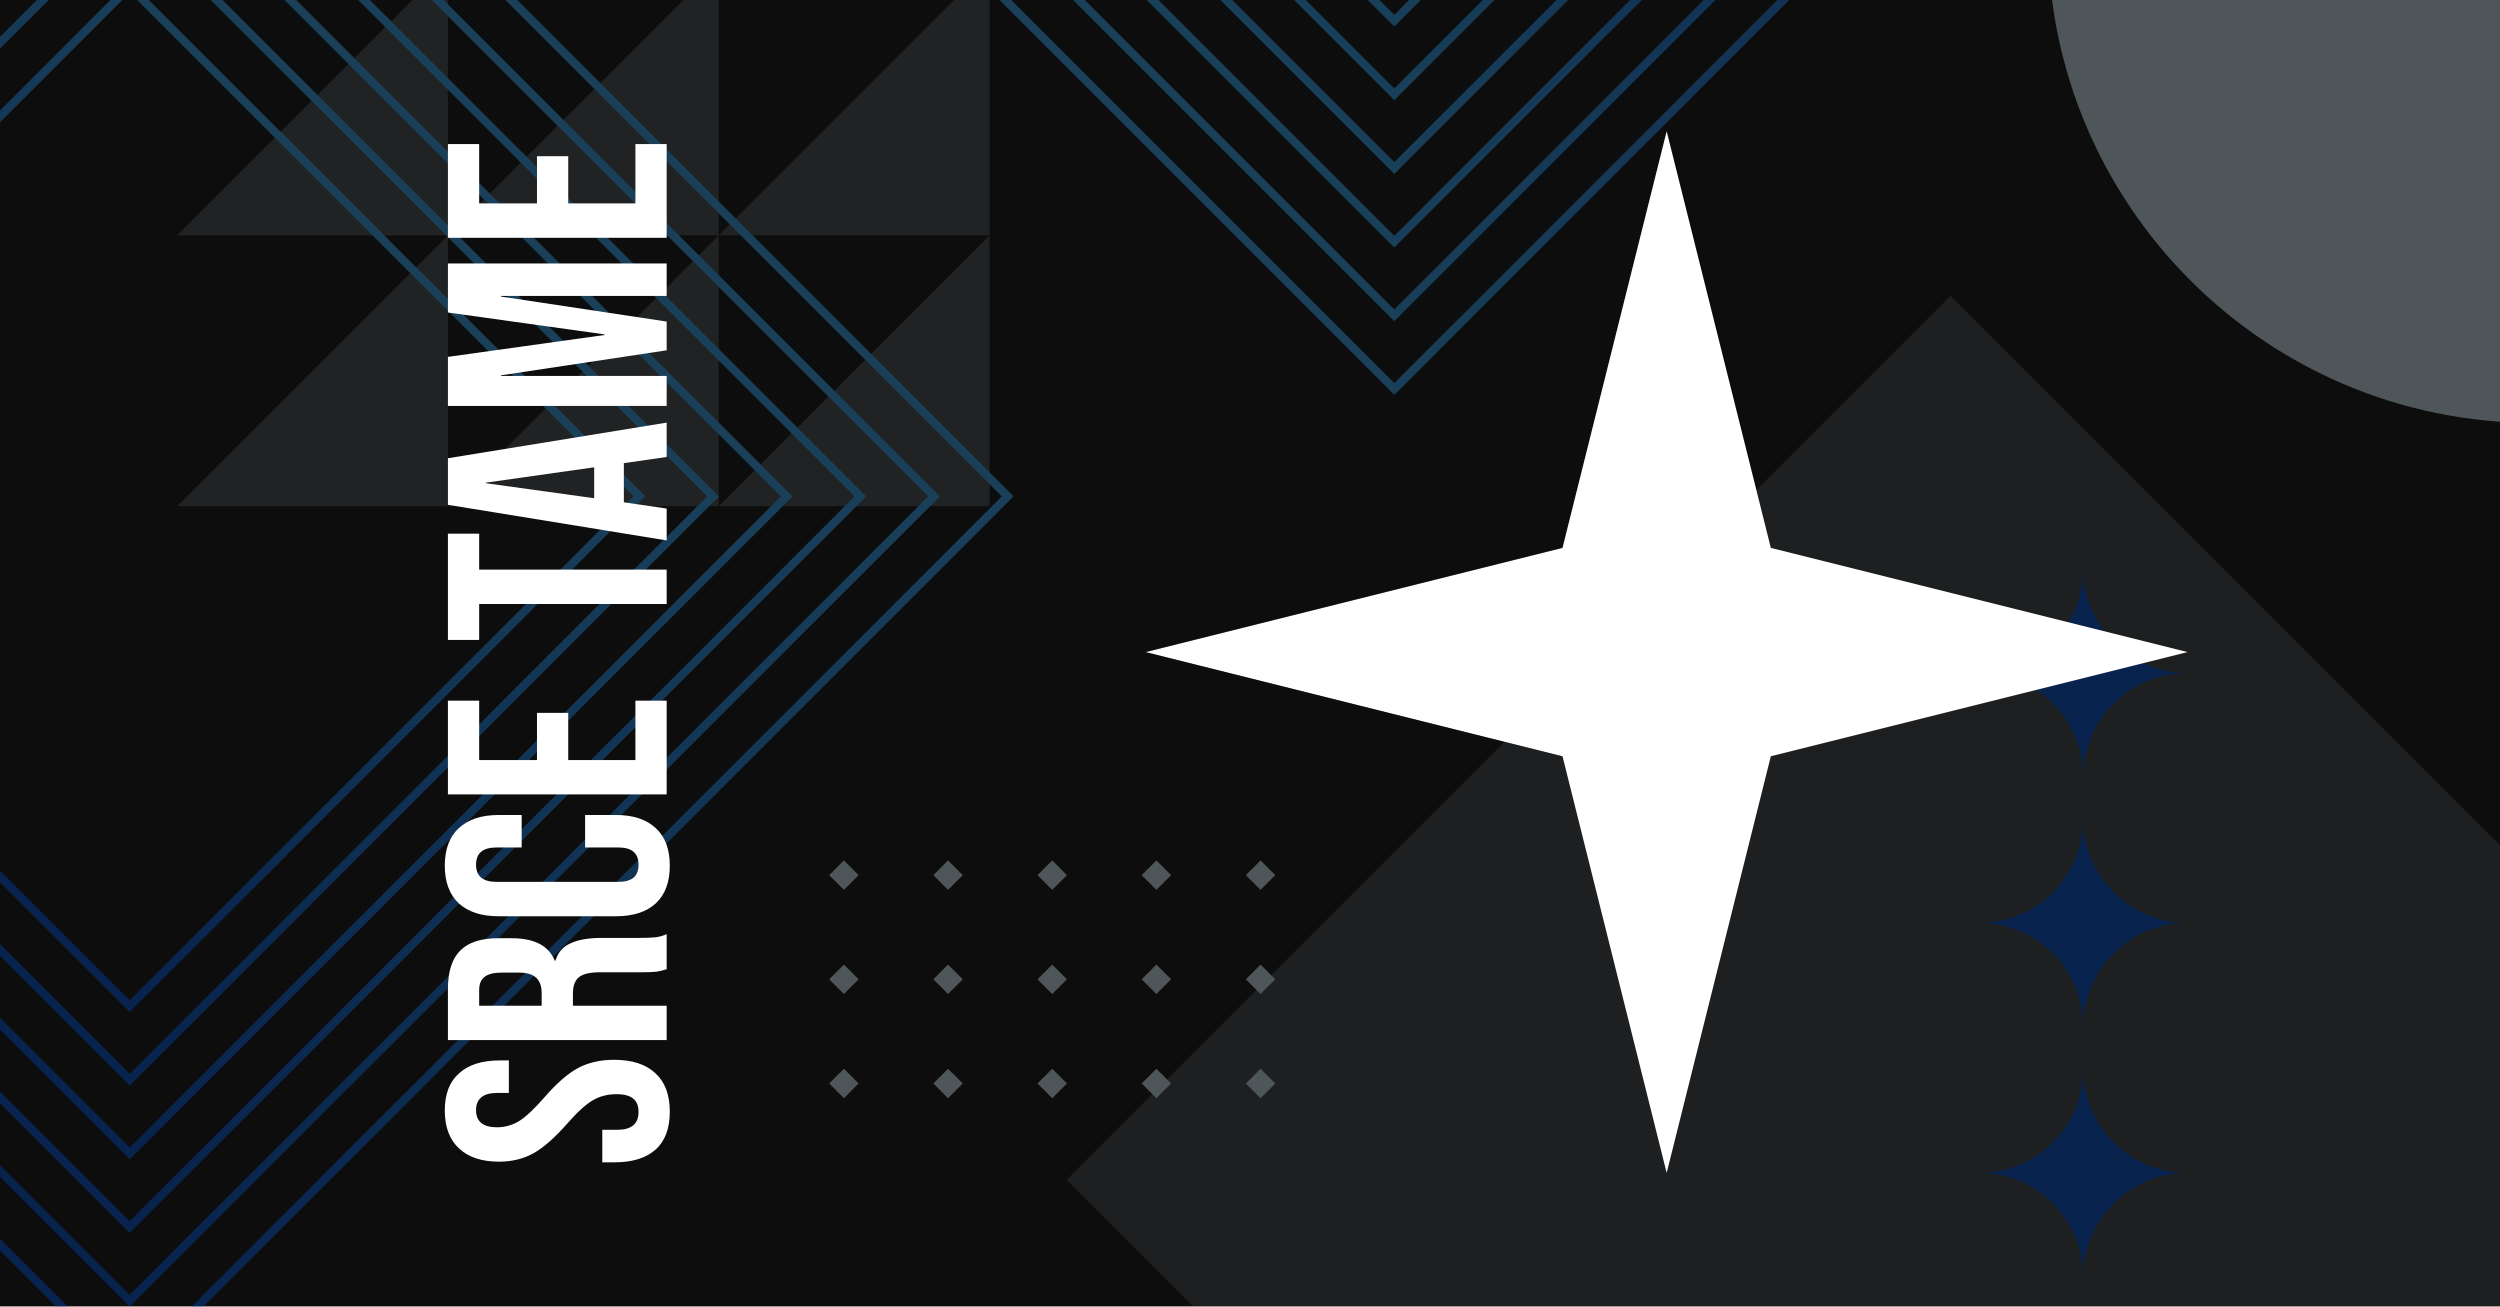
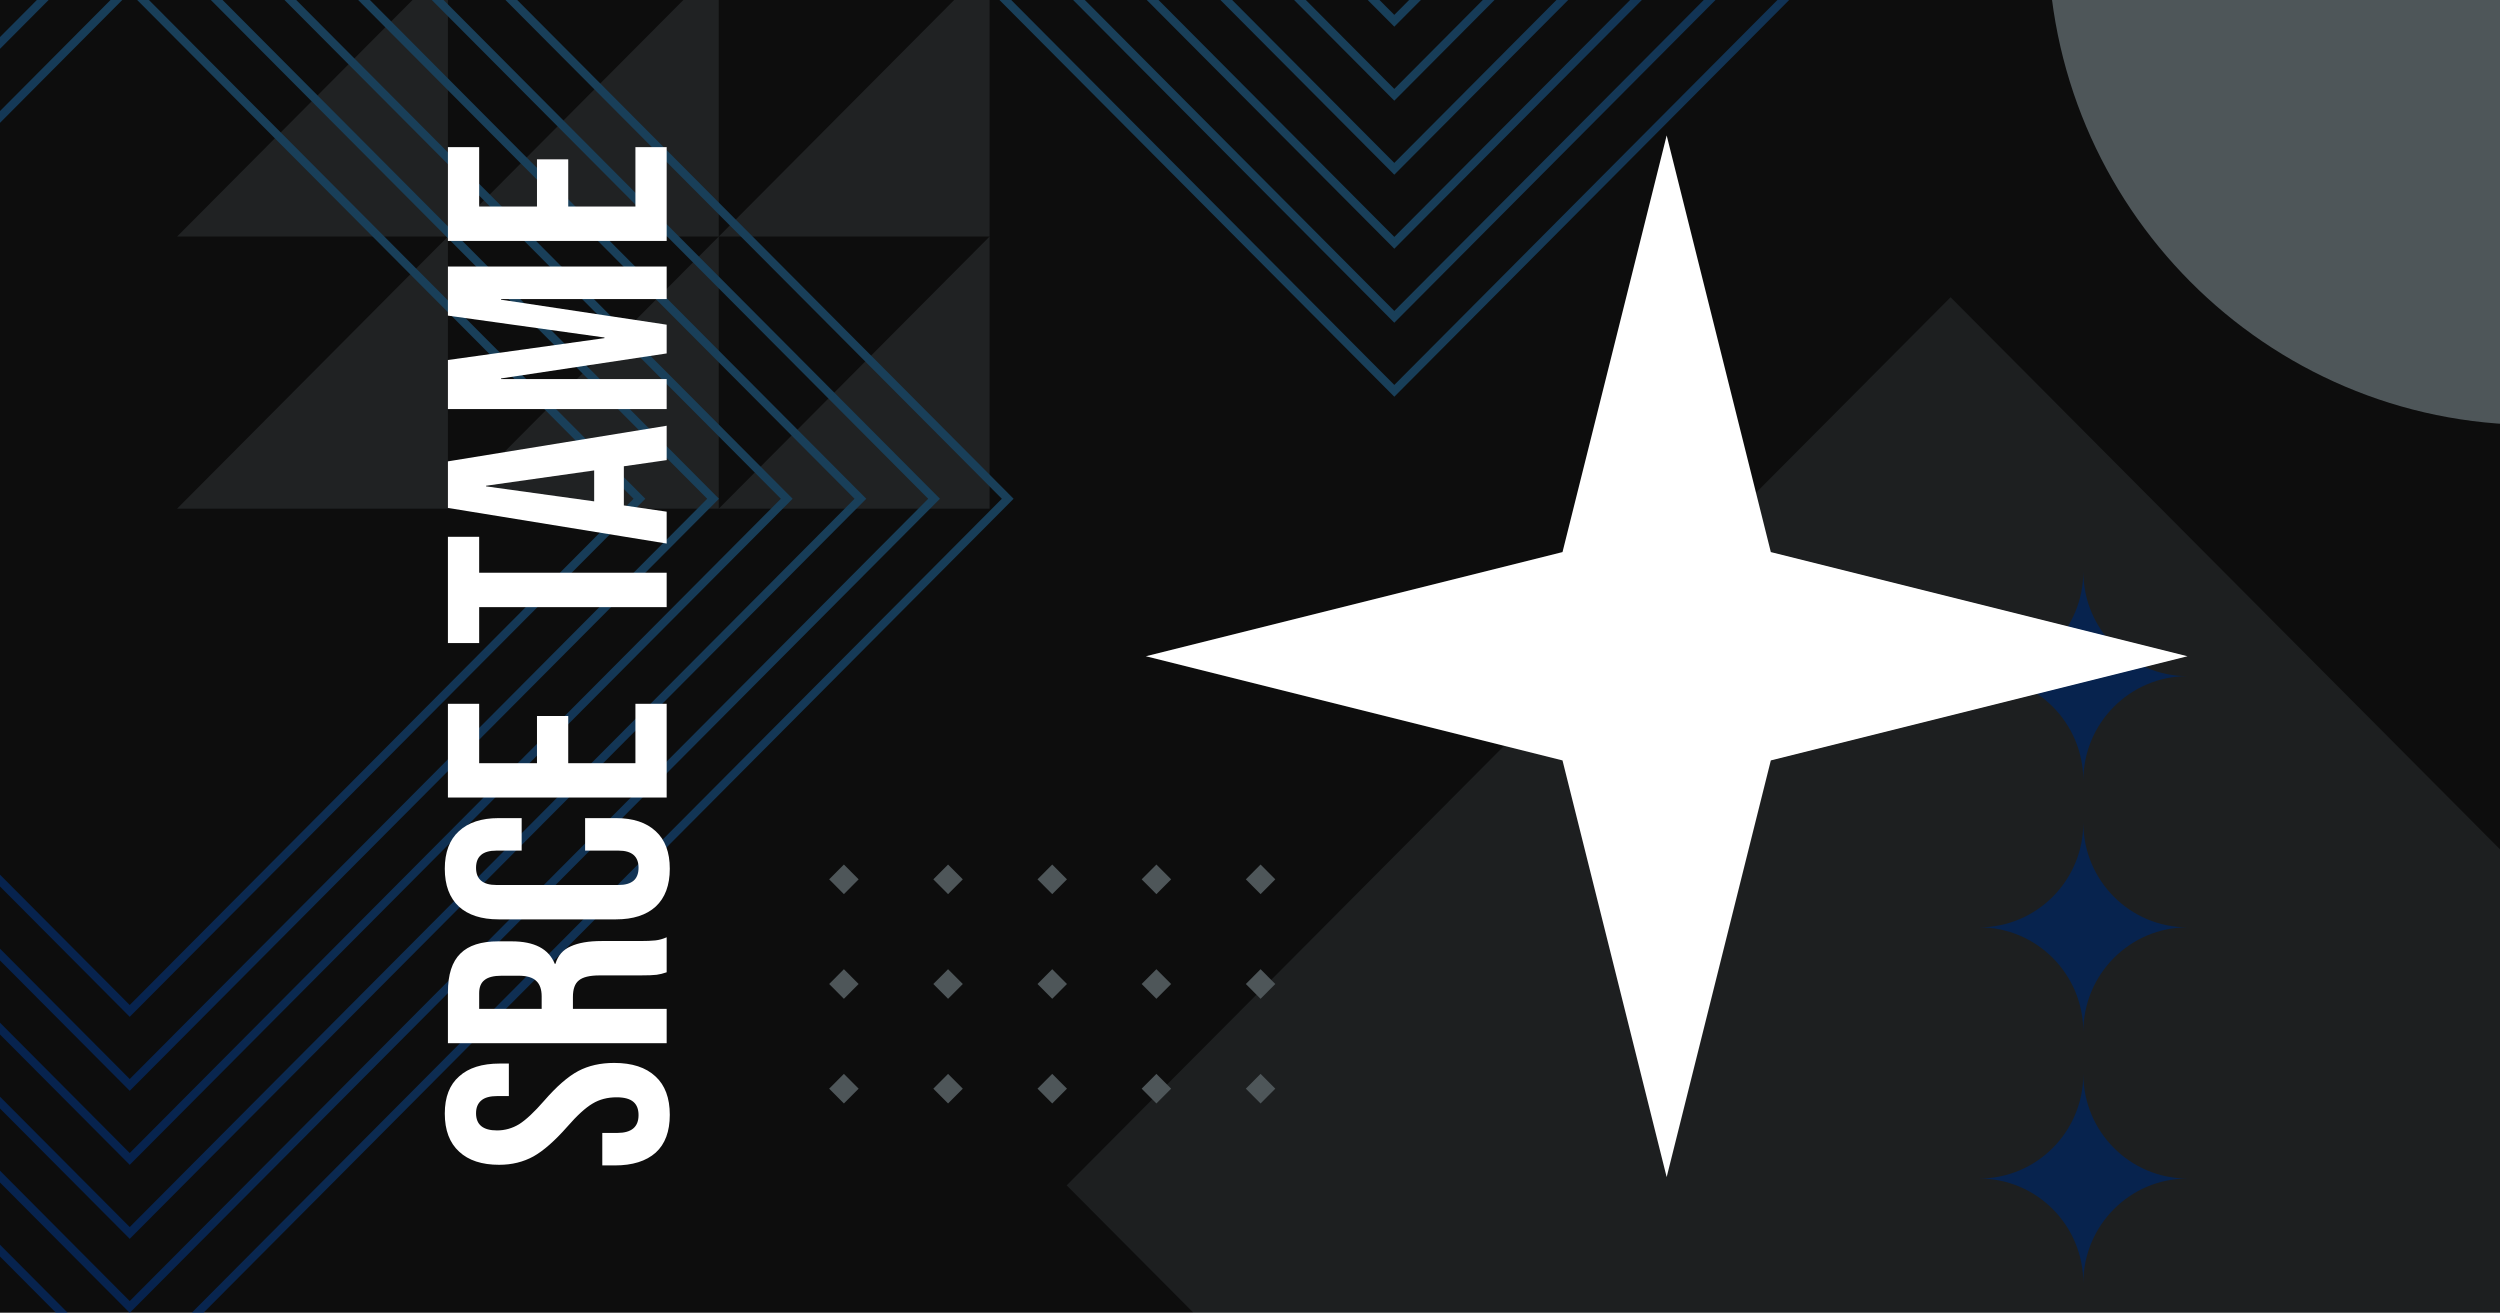
- <svg xmlns="http://www.w3.org/2000/svg" width="1200" height="627" viewBox="0 0 1200 627" fill="none">
+ <svg xmlns="http://www.w3.org/2000/svg" width="1200" height="630" viewBox="0 0 1200 630" fill="none">
  <g clip-path="url(#clip0_511_83)">
-     <rect width="1200" height="627" fill="#252525" />
-     <rect x="512" y="566.264" width="600" height="600" transform="rotate(-45 512 566.264)" fill="#DFF6FF" fill-opacity="0.25" />
-     <circle cx="1216.5" cy="-30.5" r="233.5" fill="#DFF6FF" />
-     <path d="M475 -17L345 113H475L475 -17Z" fill="#5B6164" />
-     <path d="M475 113L345 243H475L475 113Z" fill="#5B6164" />
-     <path d="M345 -17L215 113H345L345 -17Z" fill="#5B6164" />
-     <path d="M215 -17L85 113H215L215 -17Z" fill="#5B6164" />
-     <path d="M345 113L215 243H345L345 113Z" fill="#5B6164" />
-     <path d="M215 113L85 243H215L215 113Z" fill="#5B6164" />
-     <rect x="1090.7" y="-234.736" width="596" height="596" transform="rotate(135 1090.7 -234.736)" stroke="url(#paint0_linear_511_83)" stroke-width="4" />
-     <rect x="1055.34" y="-234.736" width="546" height="546" transform="rotate(135 1055.34 -234.736)" stroke="url(#paint1_linear_511_83)" stroke-width="4" />
-     <rect x="1019.99" y="-234.736" width="496" height="496" transform="rotate(135 1019.99 -234.736)" stroke="url(#paint2_linear_511_83)" stroke-width="4" />
-     <rect x="949.278" y="-234.736" width="396" height="396" transform="rotate(135 949.278 -234.736)" stroke="url(#paint3_linear_511_83)" stroke-width="4" />
-     <rect x="984.634" y="-234.736" width="446" height="446" transform="rotate(135 984.634 -234.736)" stroke="url(#paint4_linear_511_83)" stroke-width="4" />
-     <rect x="913.923" y="-234.736" width="346" height="346" transform="rotate(135 913.923 -234.736)" stroke="url(#paint5_linear_511_83)" stroke-width="4" />
-     <rect x="398" y="420.07" width="10" height="10" transform="rotate(-45 398 420.07)" fill="#DFF6FF" />
-     <rect x="398" y="470.07" width="10" height="10" transform="rotate(-45 398 470.07)" fill="#DFF6FF" />
-     <rect x="398" y="520.07" width="10" height="10" transform="rotate(-45 398 520.07)" fill="#DFF6FF" />
-     <rect x="448" y="420.07" width="10" height="10" transform="rotate(-45 448 420.07)" fill="#DFF6FF" />
-     <rect x="448" y="470.07" width="10" height="10" transform="rotate(-45 448 470.07)" fill="#DFF6FF" />
-     <rect x="448" y="520.07" width="10" height="10" transform="rotate(-45 448 520.07)" fill="#DFF6FF" />
-     <rect x="498" y="420.07" width="10" height="10" transform="rotate(-45 498 420.07)" fill="#DFF6FF" />
-     <rect x="498" y="470.07" width="10" height="10" transform="rotate(-45 498 470.07)" fill="#DFF6FF" />
-     <rect x="498" y="520.07" width="10" height="10" transform="rotate(-45 498 520.07)" fill="#DFF6FF" />
-     <rect x="548" y="420.07" width="10" height="10" transform="rotate(-45 548 420.07)" fill="#DFF6FF" />
-     <rect x="548" y="470.07" width="10" height="10" transform="rotate(-45 548 470.07)" fill="#DFF6FF" />
-     <rect x="548" y="520.07" width="10" height="10" transform="rotate(-45 548 520.07)" fill="#DFF6FF" />
-     <rect x="598" y="420.07" width="10" height="10" transform="rotate(-45 598 420.07)" fill="#DFF6FF" />
-     <rect x="598" y="470.07" width="10" height="10" transform="rotate(-45 598 470.07)" fill="#DFF6FF" />
-     <rect x="598" y="520.07" width="10" height="10" transform="rotate(-45 598 520.07)" fill="#DFF6FF" />
-     <rect x="-359.172" y="238.264" width="596" height="596" transform="rotate(-45 -359.172 238.264)" stroke="url(#paint6_linear_511_83)" stroke-width="4" />
-     <rect x="-323.816" y="238.264" width="546" height="546" transform="rotate(-45 -323.816 238.264)" stroke="url(#paint7_linear_511_83)" stroke-width="4" />
-     <rect x="-288.461" y="238.264" width="496" height="496" transform="rotate(-45 -288.461 238.264)" stroke="url(#paint8_linear_511_83)" stroke-width="4" />
-     <rect x="-217.75" y="238.264" width="396" height="396" transform="rotate(-45 -217.75 238.264)" stroke="url(#paint9_linear_511_83)" stroke-width="4" />
-     <rect x="-253.106" y="238.264" width="446" height="446" transform="rotate(-45 -253.106 238.264)" stroke="url(#paint10_linear_511_83)" stroke-width="4" />
-     <rect x="-182.395" y="238.264" width="346" height="346" transform="rotate(-45 -182.395 238.264)" stroke="url(#paint11_linear_511_83)" stroke-width="4" />
-     <path fill-rule="evenodd" clip-rule="evenodd" d="M1000 393C1000 420.614 977.614 443 950 443C977.614 443 1000 465.386 1000 493C1000 465.386 1022.39 443 1050 443C1022.39 443 1000 420.614 1000 393Z" fill="#1363DF" />
-     <path fill-rule="evenodd" clip-rule="evenodd" d="M1000 513C1000 540.614 977.614 563 950 563C977.614 563 1000 585.386 1000 613C1000 585.386 1022.39 563 1050 563C1022.39 563 1000 540.614 1000 513Z" fill="#1363DF" />
-     <path fill-rule="evenodd" clip-rule="evenodd" d="M1000 273C1000 300.614 977.614 323 950 323C977.614 323 1000 345.386 1000 373C1000 345.386 1022.39 323 1050 323C1022.39 323 1000 300.614 1000 273Z" fill="#1363DF" />
-     <rect x="1200" y="627" width="1200" height="627" transform="rotate(-180 1200 627)" fill="black" fill-opacity="0.65" />
-     <path d="M850 263L800 63L750 263L550 313L750 363L800 563L850 363L1050 313L850 263Z" fill="white" />
-     <path d="M321.5 533.605C321.5 541.605 319.25 547.655 314.75 551.755C310.15 555.855 303.6 557.905 295.1 557.905L289.1 557.905L289.1 542.305L296.3 542.305C303.1 542.305 306.5 539.455 306.5 533.755C306.5 530.955 305.7 528.855 304.1 527.455C302.4 525.955 299.7 525.205 296 525.205C291.6 525.205 287.75 526.205 284.45 528.205C281.05 530.205 277 533.905 272.3 539.305C266.3 546.105 260.9 550.855 256.1 553.555C251.2 556.255 245.7 557.605 239.6 557.605C231.3 557.605 224.9 555.505 220.4 551.305C215.8 547.105 213.5 541.005 213.5 533.005C213.5 525.105 215.8 519.155 220.4 515.155C224.9 511.055 231.4 509.005 239.9 509.005L244.25 509.005L244.25 524.605L238.85 524.605C235.25 524.605 232.65 525.305 231.05 526.705C229.35 528.105 228.5 530.155 228.5 532.855C228.5 538.355 231.85 541.105 238.55 541.105C242.35 541.105 245.9 540.105 249.2 538.105C252.5 536.005 256.5 532.255 261.2 526.855C267.2 519.955 272.65 515.205 277.55 512.605C282.45 510.005 288.2 508.705 294.8 508.705C303.4 508.705 310 510.855 314.6 515.155C319.2 519.355 321.5 525.505 321.5 533.605ZM215 499.245L215 474.795C215 466.295 217 460.095 221 456.195C224.9 452.295 230.95 450.345 239.15 450.345L245.6 450.345C256.5 450.345 263.4 453.945 266.3 461.145L266.6 461.145C267.8 457.145 270.25 454.345 273.95 452.745C277.65 451.045 282.6 450.195 288.8 450.195L307.25 450.195C310.25 450.195 312.7 450.095 314.6 449.895C316.4 449.695 318.2 449.195 320 448.395L320 465.195C318.3 465.795 316.7 466.195 315.2 466.395C313.7 466.595 311 466.695 307.1 466.695L287.9 466.695C283.1 466.695 279.75 467.495 277.85 469.095C275.95 470.595 275 473.245 275 477.045L275 482.745L320 482.745L320 499.245L215 499.245ZM260 476.745C260 473.445 259.15 470.995 257.45 469.395C255.75 467.695 252.9 466.845 248.9 466.845L240.8 466.845C237 466.845 234.25 467.545 232.55 468.945C230.85 470.245 230 472.345 230 475.245L230 482.745L260 482.745L260 476.745ZM321.5 415.496C321.5 423.396 319.25 429.446 314.75 433.646C310.25 437.746 303.9 439.796 295.7 439.796L239.3 439.796C231.1 439.796 224.75 437.746 220.25 433.646C215.75 429.446 213.5 423.396 213.5 415.496C213.5 407.596 215.75 401.596 220.25 397.496C224.75 393.296 231.1 391.196 239.3 391.196L250.4 391.196L250.4 406.796L238.25 406.796C231.75 406.796 228.5 409.546 228.5 415.046C228.5 420.546 231.75 423.296 238.25 423.296L296.9 423.296C303.3 423.296 306.5 420.546 306.5 415.046C306.5 409.546 303.3 406.796 296.9 406.796L280.85 406.796L280.85 391.196L295.7 391.196C303.9 391.196 310.25 393.296 314.75 397.496C319.25 401.596 321.5 407.596 321.5 415.496ZM215 381.325L215 336.325L230 336.325L230 364.825L257.75 364.825L257.75 342.175L272.75 342.175L272.75 364.825L305 364.825L305 336.325L320 336.325L320 381.325L215 381.325ZM230 289.909L230 307.159L215 307.159L215 256.159L230 256.159L230 273.409L320 273.409L320 289.909L230 289.909ZM215 242.305L215 219.955L320 202.855L320 219.355L299.15 222.355L299.45 222.355L299.45 241.105L320 244.105L320 259.405L215 242.305ZM285.2 224.305L233.3 231.655L233.3 231.955L285.2 239.155L285.2 224.305ZM215 194.85L215 171.3L290.15 160.8L290.15 160.5L215 150L215 126.45L320 126.45L320 142.05L240.5 142.05L240.5 142.35L320 154.35L320 168.15L240.5 180.15L240.5 180.45L320 180.45L320 194.85L215 194.85ZM215 114.137L215 69.137L230 69.137L230 97.637L257.75 97.637L257.75 74.987L272.75 74.987L272.75 97.637L305 97.637L305 69.137L320 69.137L320 114.137L215 114.137Z" fill="white" />
+     <rect width="1200" height="630" fill="#252525" />
+     <rect width="601.437" height="601.437" transform="matrix(0.705417 -0.708792 0.705417 0.708792 512 568.973)" fill="#DFF6FF" fill-opacity="0.25" />
+     <ellipse cx="1216.5" cy="-30.646" rx="233.5" ry="234.617" fill="#DFF6FF" />
+     <path d="M475 -17.082L345 113.54H475L475 -17.082Z" fill="#5B6164" />
+     <path d="M475 113.539L345 244.161H475L475 113.539Z" fill="#5B6164" />
+     <path d="M345 -17.082L215 113.54H345L345 -17.082Z" fill="#5B6164" />
+     <path d="M215 -17.082L85 113.54H215L215 -17.082Z" fill="#5B6164" />
+     <path d="M345 113.539L215 244.161H345L345 113.539Z" fill="#5B6164" />
+     <path d="M215 113.539L85 244.161H215L215 113.539Z" fill="#5B6164" />
+     <rect x="-2.822" width="597.437" height="597.437" transform="matrix(-0.705417 0.708792 -0.705417 -0.708792 1088.72 -233.859)" stroke="url(#paint0_linear_511_83)" stroke-width="4" />
+     <rect x="-2.822" width="547.317" height="547.317" transform="matrix(-0.705417 0.708792 -0.705417 -0.708792 1053.36 -233.859)" stroke="url(#paint1_linear_511_83)" stroke-width="4" />
+     <rect x="-2.822" width="497.198" height="497.198" transform="matrix(-0.705417 0.708792 -0.705417 -0.708792 1018.01 -233.859)" stroke="url(#paint2_linear_511_83)" stroke-width="4" />
+     <rect x="-2.822" width="396.958" height="396.958" transform="matrix(-0.705417 0.708792 -0.705417 -0.708792 947.295 -233.859)" stroke="url(#paint3_linear_511_83)" stroke-width="4" />
+     <rect x="-2.822" width="447.078" height="447.078" transform="matrix(-0.705417 0.708792 -0.705417 -0.708792 982.65 -233.859)" stroke="url(#paint4_linear_511_83)" stroke-width="4" />
+     <rect x="-2.822" width="346.838" height="346.838" transform="matrix(-0.705417 0.708792 -0.705417 -0.708792 911.939 -233.859)" stroke="url(#paint5_linear_511_83)" stroke-width="4" />
+     <rect width="10.024" height="10.024" transform="matrix(0.705417 -0.708792 0.705417 0.708792 398 422.082)" fill="#DFF6FF" />
+     <rect width="10.024" height="10.024" transform="matrix(0.705417 -0.708792 0.705417 0.708792 398 472.32)" fill="#DFF6FF" />
+     <rect width="10.024" height="10.024" transform="matrix(0.705417 -0.708792 0.705417 0.708792 398 522.561)" fill="#DFF6FF" />
+     <rect width="10.024" height="10.024" transform="matrix(0.705417 -0.708792 0.705417 0.708792 448 422.082)" fill="#DFF6FF" />
+     <rect width="10.024" height="10.024" transform="matrix(0.705417 -0.708792 0.705417 0.708792 448 472.32)" fill="#DFF6FF" />
+     <rect width="10.024" height="10.024" transform="matrix(0.705417 -0.708792 0.705417 0.708792 448 522.561)" fill="#DFF6FF" />
+     <rect width="10.024" height="10.024" transform="matrix(0.705417 -0.708792 0.705417 0.708792 498 422.082)" fill="#DFF6FF" />
+     <rect width="10.024" height="10.024" transform="matrix(0.705417 -0.708792 0.705417 0.708792 498 472.32)" fill="#DFF6FF" />
+     <rect width="10.024" height="10.024" transform="matrix(0.705417 -0.708792 0.705417 0.708792 498 522.561)" fill="#DFF6FF" />
+     <rect width="10.024" height="10.024" transform="matrix(0.705417 -0.708792 0.705417 0.708792 548 422.082)" fill="#DFF6FF" />
+     <rect width="10.024" height="10.024" transform="matrix(0.705417 -0.708792 0.705417 0.708792 548 472.32)" fill="#DFF6FF" />
+     <rect width="10.024" height="10.024" transform="matrix(0.705417 -0.708792 0.705417 0.708792 548 522.561)" fill="#DFF6FF" />
+     <rect width="10.024" height="10.024" transform="matrix(0.705417 -0.708792 0.705417 0.708792 598 422.082)" fill="#DFF6FF" />
+     <rect width="10.024" height="10.024" transform="matrix(0.705417 -0.708792 0.705417 0.708792 598 472.32)" fill="#DFF6FF" />
+     <rect width="10.024" height="10.024" transform="matrix(0.705417 -0.708792 0.705417 0.708792 598 522.561)" fill="#DFF6FF" />
+     <rect x="2.822" width="597.437" height="597.437" transform="matrix(0.705417 -0.708792 0.705417 0.708792 -361.169 241.404)" stroke="url(#paint6_linear_511_83)" stroke-width="4" />
+     <rect x="2.822" width="547.317" height="547.317" transform="matrix(0.705417 -0.708792 0.705417 0.708792 -325.813 241.404)" stroke="url(#paint7_linear_511_83)" stroke-width="4" />
+     <rect x="2.822" width="497.198" height="497.198" transform="matrix(0.705417 -0.708792 0.705417 0.708792 -290.458 241.404)" stroke="url(#paint8_linear_511_83)" stroke-width="4" />
+     <rect x="2.822" width="396.958" height="396.958" transform="matrix(0.705417 -0.708792 0.705417 0.708792 -219.747 241.404)" stroke="url(#paint9_linear_511_83)" stroke-width="4" />
+     <rect x="2.822" width="447.078" height="447.078" transform="matrix(0.705417 -0.708792 0.705417 0.708792 -255.103 241.404)" stroke="url(#paint10_linear_511_83)" stroke-width="4" />
+     <rect x="2.822" width="346.838" height="346.838" transform="matrix(0.705417 -0.708792 0.705417 0.708792 -184.392 241.404)" stroke="url(#paint11_linear_511_83)" stroke-width="4" />
+     <path fill-rule="evenodd" clip-rule="evenodd" d="M1000 394.881C1000 422.627 977.614 445.12 950 445.12C977.614 445.12 1000 467.613 1000 495.359C1000 467.613 1022.39 445.12 1050 445.12C1022.39 445.12 1000 422.627 1000 394.881Z" fill="#1363DF" />
+     <path fill-rule="evenodd" clip-rule="evenodd" d="M1000 515.455C1000 543.201 977.614 565.694 950 565.694C977.614 565.694 1000 588.187 1000 615.934C1000 588.187 1022.39 565.694 1050 565.694C1022.39 565.694 1000 543.201 1000 515.455Z" fill="#1363DF" />
+     <path fill-rule="evenodd" clip-rule="evenodd" d="M1000 274.307C1000 302.053 977.614 324.546 950 324.546C977.614 324.546 1000 347.039 1000 374.785C1000 347.039 1022.39 324.546 1050 324.546C1022.39 324.546 1000 302.053 1000 274.307Z" fill="#1363DF" />
+     <rect x="1200" y="630" width="1200" height="630" transform="rotate(-180 1200 630)" fill="black" fill-opacity="0.65" />
+     <path d="M850 265L800 65L750 265L550 315L750 365L800 565L850 365L1050 315L850 265Z" fill="white" />
+     <path d="M321.5 535.105C321.5 543.105 319.25 549.155 314.75 553.255C310.15 557.355 303.6 559.405 295.1 559.405L289.1 559.405L289.1 543.805L296.3 543.805C303.1 543.805 306.5 540.955 306.5 535.255C306.5 532.455 305.7 530.355 304.1 528.955C302.4 527.455 299.7 526.705 296 526.705C291.6 526.705 287.75 527.705 284.45 529.705C281.05 531.705 277 535.405 272.3 540.805C266.3 547.605 260.9 552.355 256.1 555.055C251.2 557.755 245.7 559.105 239.6 559.105C231.3 559.105 224.9 557.005 220.4 552.805C215.8 548.605 213.5 542.505 213.5 534.505C213.5 526.605 215.8 520.655 220.4 516.655C224.9 512.555 231.4 510.505 239.9 510.505L244.25 510.505L244.25 526.105L238.85 526.105C235.25 526.105 232.65 526.805 231.05 528.205C229.35 529.605 228.5 531.655 228.5 534.355C228.5 539.855 231.85 542.605 238.55 542.605C242.35 542.605 245.9 541.605 249.2 539.605C252.5 537.505 256.5 533.755 261.2 528.355C267.2 521.455 272.65 516.705 277.55 514.105C282.45 511.505 288.2 510.205 294.8 510.205C303.4 510.205 310 512.355 314.6 516.655C319.2 520.855 321.5 527.005 321.5 535.105ZM215 500.745L215 476.295C215 467.795 217 461.595 221 457.695C224.9 453.795 230.95 451.845 239.15 451.845L245.6 451.845C256.5 451.845 263.4 455.445 266.3 462.645L266.6 462.645C267.8 458.645 270.25 455.845 273.95 454.245C277.65 452.545 282.6 451.695 288.8 451.695L307.25 451.695C310.25 451.695 312.7 451.595 314.6 451.395C316.4 451.195 318.2 450.695 320 449.895L320 466.695C318.3 467.295 316.7 467.695 315.2 467.895C313.7 468.095 311 468.195 307.1 468.195L287.9 468.195C283.1 468.195 279.75 468.995 277.85 470.595C275.95 472.095 275 474.745 275 478.545L275 484.245L320 484.245L320 500.745L215 500.745ZM260 478.245C260 474.945 259.15 472.495 257.45 470.895C255.75 469.195 252.9 468.345 248.9 468.345L240.8 468.345C237 468.345 234.25 469.045 232.55 470.445C230.85 471.745 230 473.845 230 476.745L230 484.245L260 484.245L260 478.245ZM321.5 416.996C321.5 424.896 319.25 430.946 314.75 435.146C310.25 439.246 303.9 441.296 295.7 441.296L239.3 441.296C231.1 441.296 224.75 439.246 220.25 435.146C215.75 430.946 213.5 424.896 213.5 416.996C213.5 409.096 215.75 403.096 220.25 398.996C224.75 394.796 231.1 392.696 239.3 392.696L250.4 392.696L250.4 408.296L238.25 408.296C231.75 408.296 228.5 411.046 228.5 416.546C228.5 422.046 231.75 424.796 238.25 424.796L296.9 424.796C303.3 424.796 306.5 422.046 306.5 416.546C306.5 411.046 303.3 408.296 296.9 408.296L280.85 408.296L280.85 392.696L295.7 392.696C303.9 392.696 310.25 394.796 314.75 398.996C319.25 403.096 321.5 409.096 321.5 416.996ZM215 382.825L215 337.825L230 337.825L230 366.325L257.75 366.325L257.75 343.675L272.75 343.675L272.75 366.325L305 366.325L305 337.825L320 337.825L320 382.825L215 382.825ZM230 291.409L230 308.659L215 308.659L215 257.659L230 257.659L230 274.909L320 274.909L320 291.409L230 291.409ZM215 243.805L215 221.455L320 204.355L320 220.855L299.15 223.855L299.45 223.855L299.45 242.605L320 245.605L320 260.905L215 243.805ZM285.2 225.805L233.3 233.155L233.3 233.455L285.2 240.655L285.2 225.805ZM215 196.35L215 172.8L290.15 162.3L290.15 162L215 151.5L215 127.95L320 127.95L320 143.55L240.5 143.55L240.5 143.85L320 155.85L320 169.65L240.5 181.65L240.5 181.95L320 181.95L320 196.35L215 196.35ZM215 115.637L215 70.637L230 70.637L230 99.137L257.75 99.137L257.75 76.487L272.75 76.487L272.75 99.137L305 99.137L305 70.637L320 70.637L320 115.637L215 115.637Z" fill="white" />
  </g>
  <defs>
-     <linearGradient id="paint0_linear_511_83" x1="1096.54" y1="65.264" x2="1690.51" y2="65.264" gradientUnits="userSpaceOnUse">
+     <linearGradient id="paint0_linear_511_83" x1="3.022" y1="300.719" x2="598.415" y2="300.719" gradientUnits="userSpaceOnUse">
      <stop stop-color="#1363DF" />
      <stop offset="1" stop-color="#47B5FF" />
    </linearGradient>
-     <linearGradient id="paint1_linear_511_83" x1="1060.94" y1="40.264" x2="1605.41" y2="40.264" gradientUnits="userSpaceOnUse">
+     <linearGradient id="paint1_linear_511_83" x1="2.77" y1="275.659" x2="548.547" y2="275.659" gradientUnits="userSpaceOnUse">
      <stop stop-color="#1363DF" />
      <stop offset="1" stop-color="#47B5FF" />
    </linearGradient>
-     <linearGradient id="paint2_linear_511_83" x1="1025.33" y1="15.264" x2="1520.3" y2="15.264" gradientUnits="userSpaceOnUse">
+     <linearGradient id="paint2_linear_511_83" x1="2.519" y1="250.599" x2="498.679" y2="250.599" gradientUnits="userSpaceOnUse">
      <stop stop-color="#1363DF" />
      <stop offset="1" stop-color="#47B5FF" />
    </linearGradient>
-     <linearGradient id="paint3_linear_511_83" x1="954.117" y1="-34.736" x2="1350.1" y2="-34.736" gradientUnits="userSpaceOnUse">
+     <linearGradient id="paint3_linear_511_83" x1="2.015" y1="200.479" x2="398.943" y2="200.479" gradientUnits="userSpaceOnUse">
      <stop stop-color="#1363DF" />
      <stop offset="1" stop-color="#47B5FF" />
    </linearGradient>
-     <linearGradient id="paint4_linear_511_83" x1="989.723" y1="-9.736" x2="1435.2" y2="-9.736" gradientUnits="userSpaceOnUse">
+     <linearGradient id="paint4_linear_511_83" x1="2.267" y1="225.539" x2="448.811" y2="225.539" gradientUnits="userSpaceOnUse">
      <stop stop-color="#1363DF" />
      <stop offset="1" stop-color="#47B5FF" />
    </linearGradient>
-     <linearGradient id="paint5_linear_511_83" x1="918.51" y1="-59.736" x2="1264.99" y2="-59.736" gradientUnits="userSpaceOnUse">
+     <linearGradient id="paint5_linear_511_83" x1="1.763" y1="175.419" x2="349.075" y2="175.419" gradientUnits="userSpaceOnUse">
      <stop stop-color="#1363DF" />
      <stop offset="1" stop-color="#47B5FF" />
    </linearGradient>
-     <linearGradient id="paint6_linear_511_83" x1="-358.985" y1="538.264" x2="234.985" y2="538.264" gradientUnits="userSpaceOnUse">
+     <linearGradient id="paint6_linear_511_83" x1="3.022" y1="300.719" x2="598.415" y2="300.719" gradientUnits="userSpaceOnUse">
      <stop stop-color="#1363DF" />
      <stop offset="1" stop-color="#47B5FF" />
    </linearGradient>
-     <linearGradient id="paint7_linear_511_83" x1="-323.881" y1="513.264" x2="220.592" y2="513.264" gradientUnits="userSpaceOnUse">
+     <linearGradient id="paint7_linear_511_83" x1="2.77" y1="275.659" x2="548.547" y2="275.659" gradientUnits="userSpaceOnUse">
      <stop stop-color="#1363DF" />
      <stop offset="1" stop-color="#47B5FF" />
    </linearGradient>
-     <linearGradient id="paint8_linear_511_83" x1="-288.777" y1="488.264" x2="206.198" y2="488.264" gradientUnits="userSpaceOnUse">
+     <linearGradient id="paint8_linear_511_83" x1="2.519" y1="250.599" x2="498.679" y2="250.599" gradientUnits="userSpaceOnUse">
      <stop stop-color="#1363DF" />
      <stop offset="1" stop-color="#47B5FF" />
    </linearGradient>
-     <linearGradient id="paint9_linear_511_83" x1="-218.569" y1="438.264" x2="177.411" y2="438.264" gradientUnits="userSpaceOnUse">
+     <linearGradient id="paint9_linear_511_83" x1="2.015" y1="200.479" x2="398.943" y2="200.479" gradientUnits="userSpaceOnUse">
      <stop stop-color="#1363DF" />
      <stop offset="1" stop-color="#47B5FF" />
    </linearGradient>
-     <linearGradient id="paint10_linear_511_83" x1="-253.673" y1="463.264" x2="191.805" y2="463.264" gradientUnits="userSpaceOnUse">
+     <linearGradient id="paint10_linear_511_83" x1="2.267" y1="225.539" x2="448.811" y2="225.539" gradientUnits="userSpaceOnUse">
      <stop stop-color="#1363DF" />
      <stop offset="1" stop-color="#47B5FF" />
    </linearGradient>
-     <linearGradient id="paint11_linear_511_83" x1="-183.464" y1="413.264" x2="163.018" y2="413.264" gradientUnits="userSpaceOnUse">
+     <linearGradient id="paint11_linear_511_83" x1="1.763" y1="175.419" x2="349.075" y2="175.419" gradientUnits="userSpaceOnUse">
      <stop stop-color="#1363DF" />
      <stop offset="1" stop-color="#47B5FF" />
    </linearGradient>
    <clipPath id="clip0_511_83">
-       <rect width="1200" height="627" fill="white" />
+       <rect width="1200" height="630" fill="white" />
    </clipPath>
  </defs>
</svg>
